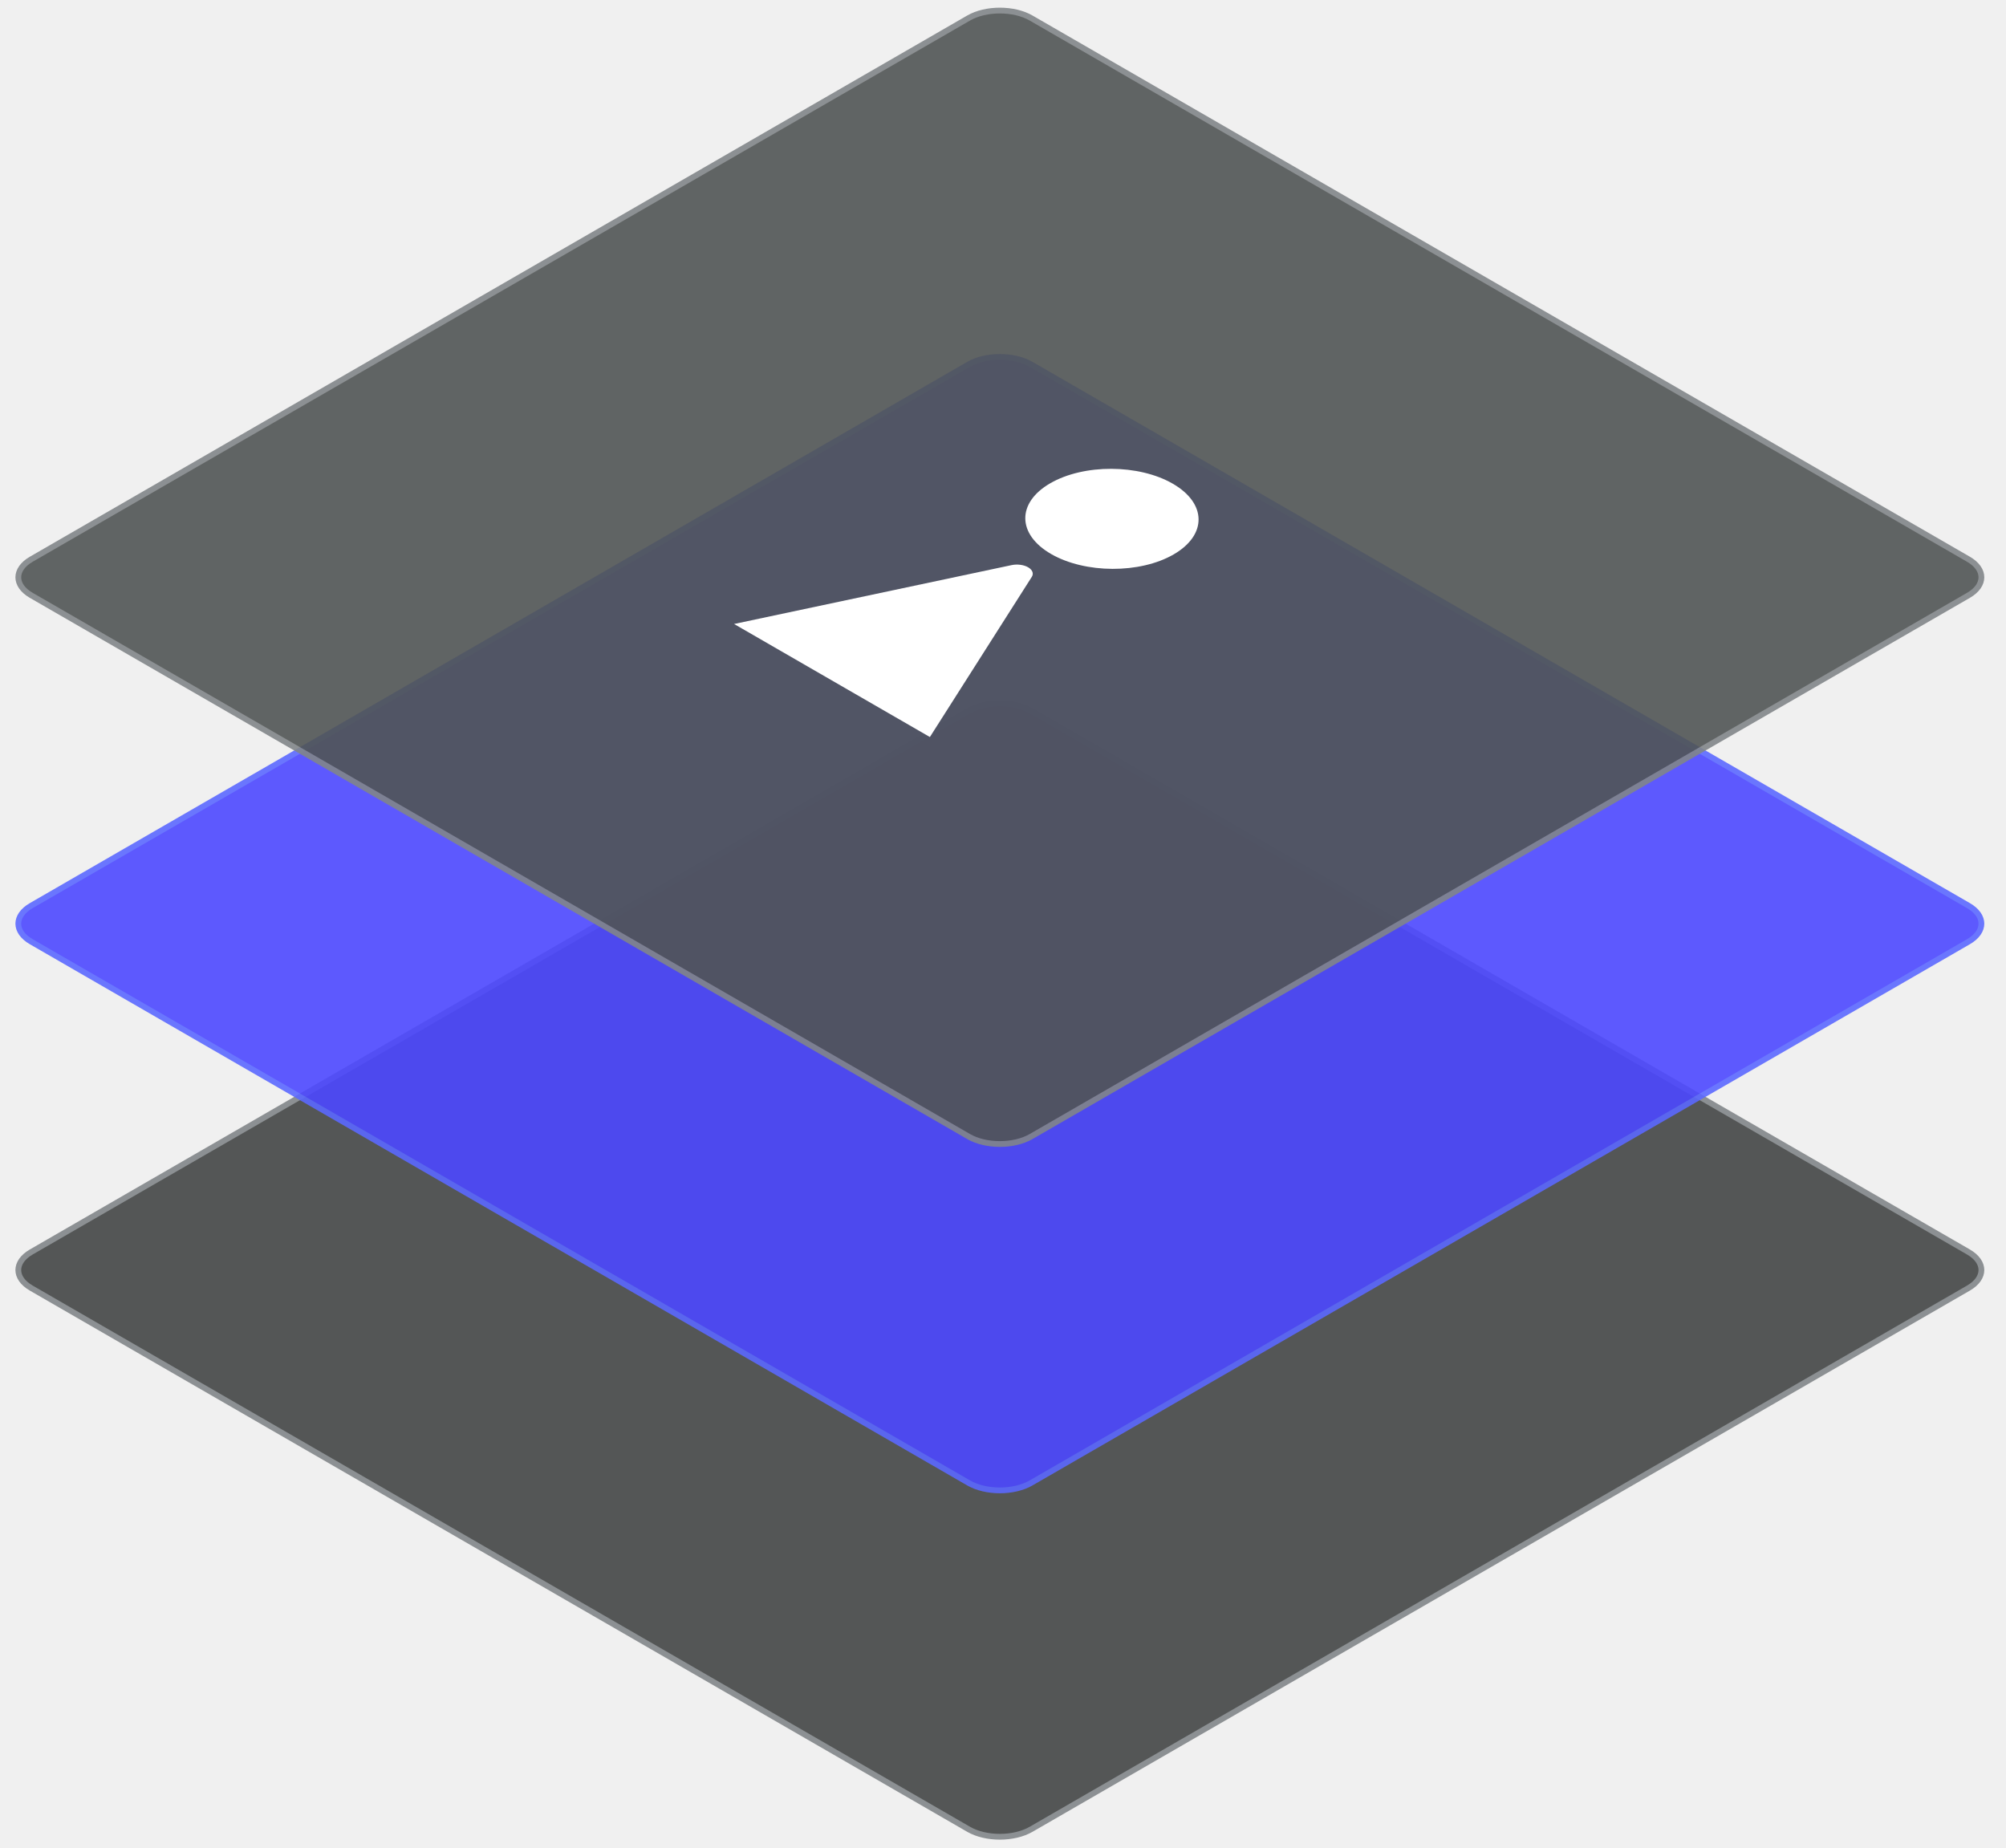
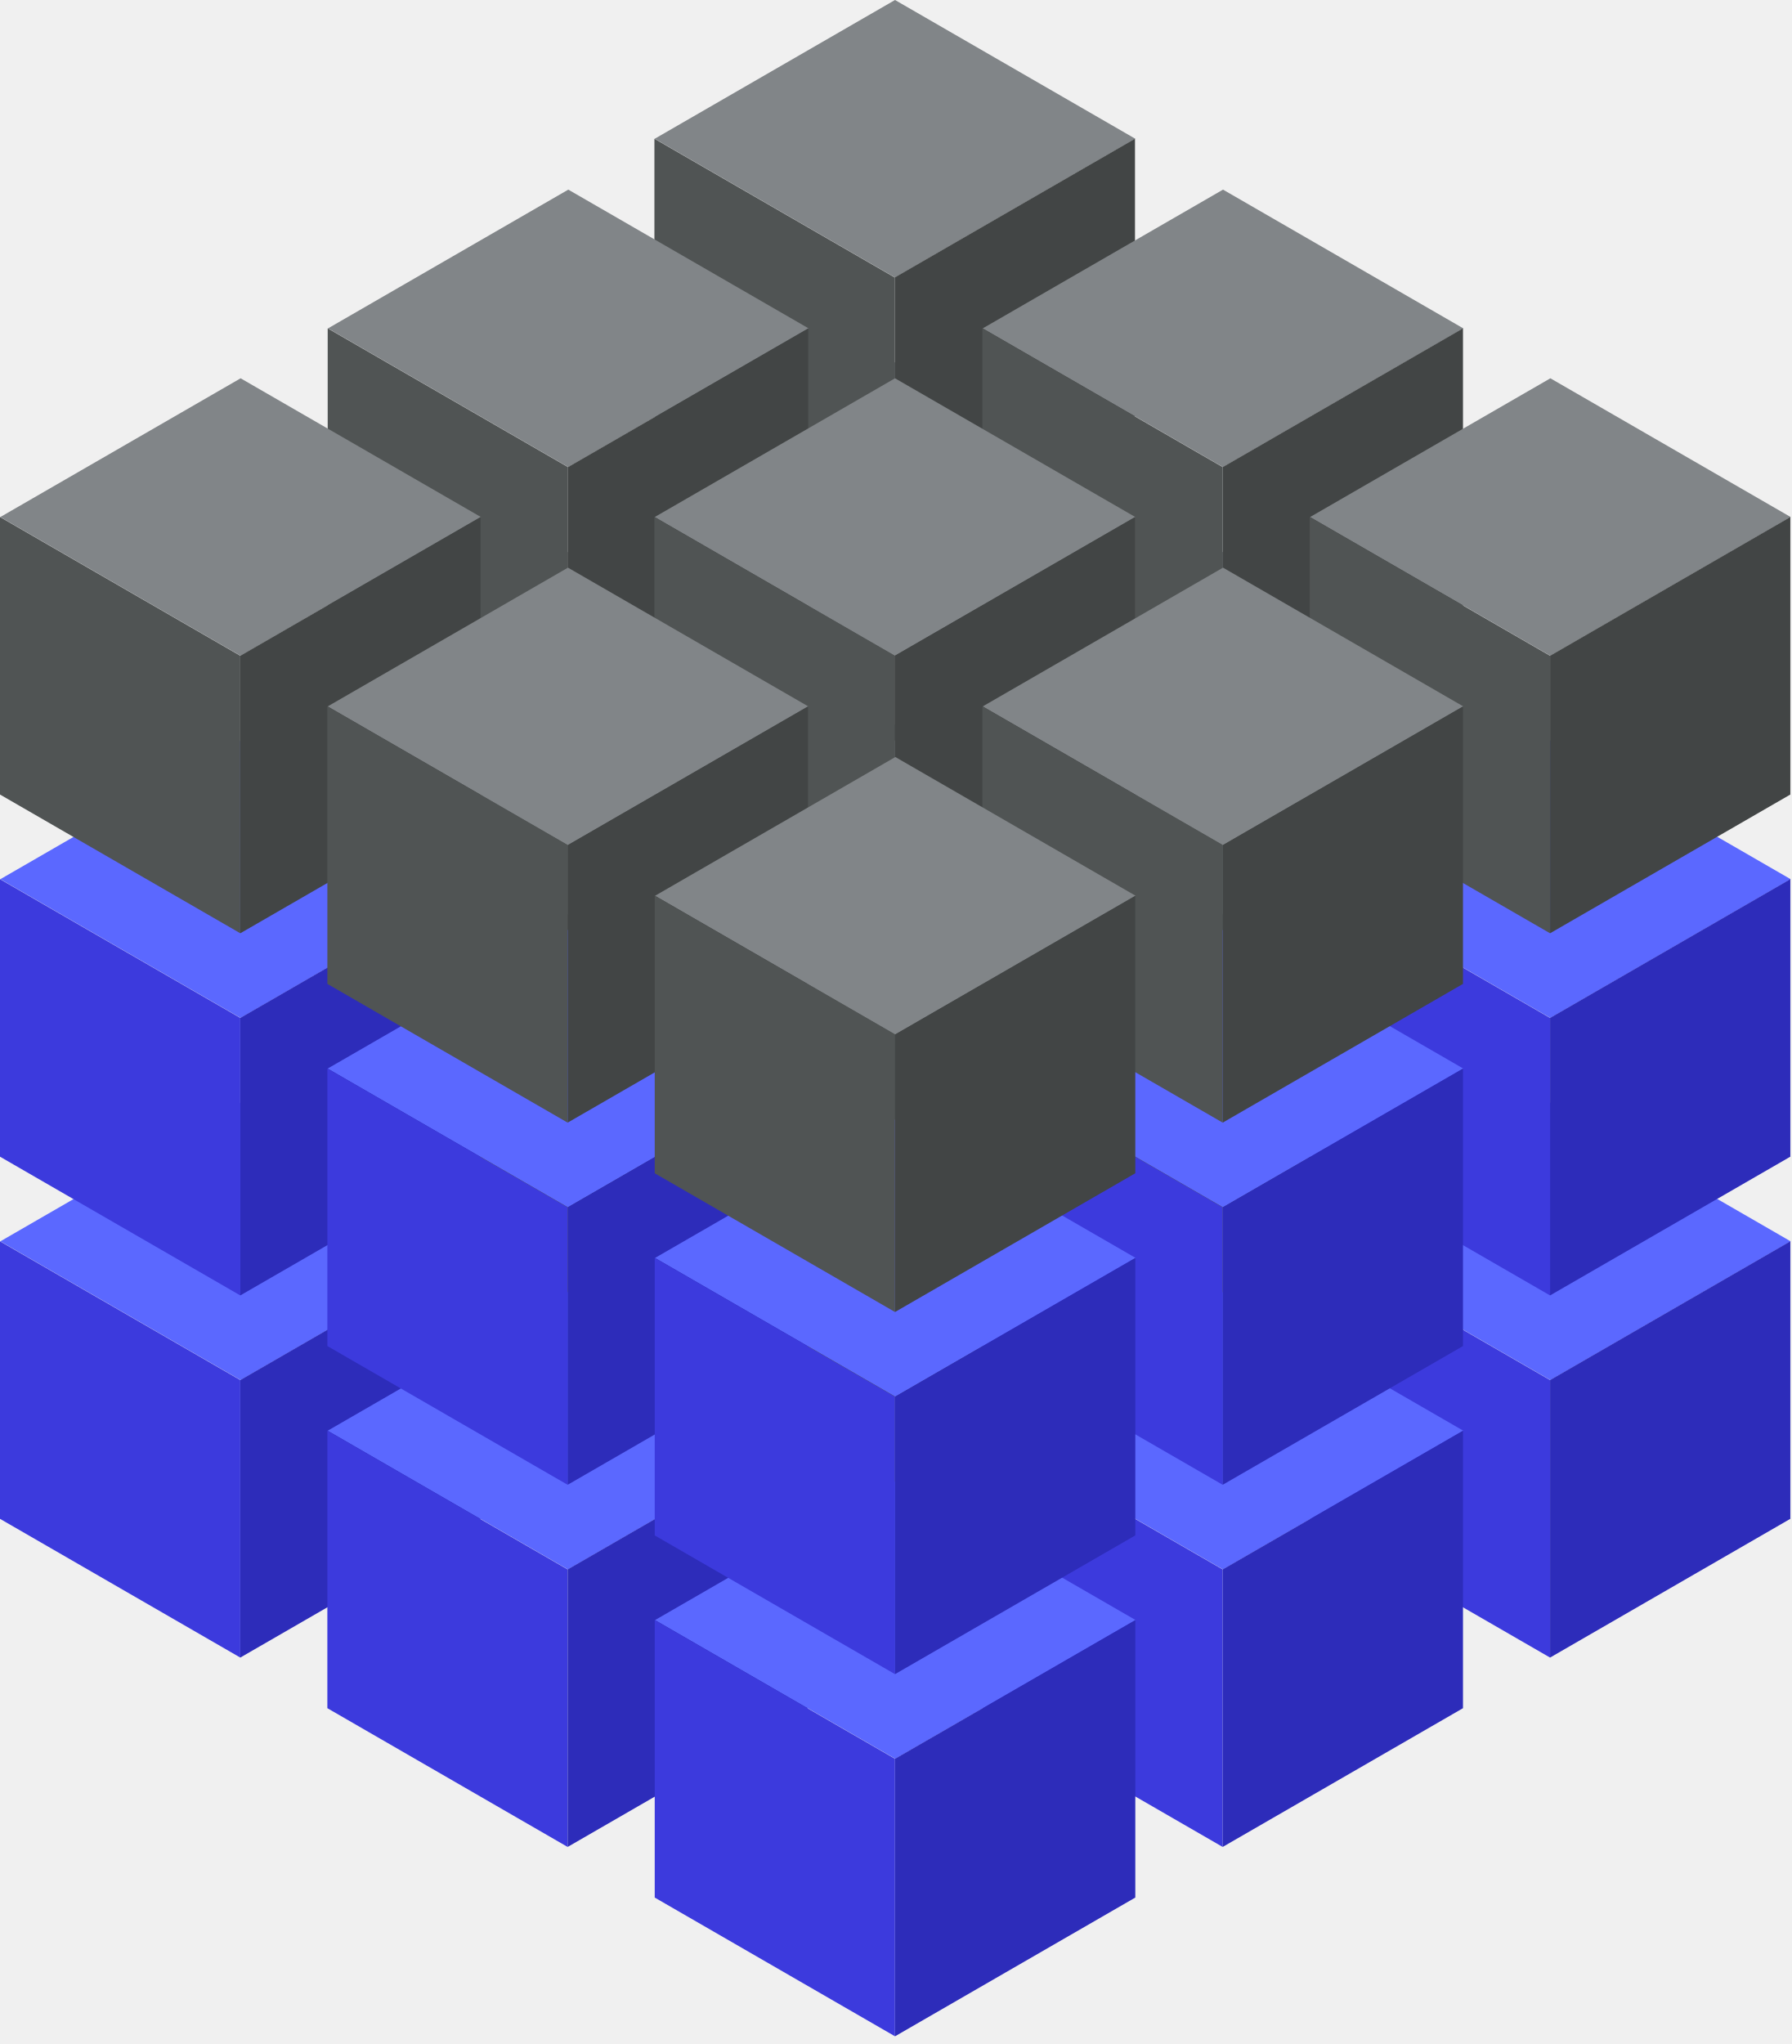
- <svg xmlns="http://www.w3.org/2000/svg" width="278" height="256" viewBox="0 0 278 256" fill="none">
-   <path opacity="0.9" d="M134.234 98.5C136.626 97.119 140.503 97.119 142.895 98.5L272.798 173.5C275.19 174.881 275.19 177.119 272.798 178.5L142.895 253.5C140.503 254.881 136.626 254.881 134.234 253.5L4.331 178.5C1.939 177.119 1.939 174.881 4.331 173.5L134.234 98.5Z" fill="#424545" stroke="#818588" stroke-width="0.8" />
-   <path opacity="0.9" d="M134.234 50.5C136.626 49.119 140.503 49.119 142.895 50.5L272.798 125.5C275.19 126.881 275.19 129.119 272.798 130.5L142.895 205.5C140.503 206.881 136.626 206.881 134.234 205.5L4.331 130.5C1.939 129.119 1.939 126.881 4.331 125.5L134.234 50.5Z" fill="#4C48FF" stroke="#5B68FF" stroke-width="0.8" />
-   <path opacity="0.9" d="M134.234 2.5C136.626 1.119 140.503 1.119 142.895 2.5L272.798 77.5C275.19 78.881 275.19 81.119 272.798 82.5L142.895 157.5C140.503 158.881 136.626 158.881 134.234 157.5L4.331 82.5C1.939 81.119 1.939 78.881 4.331 77.5L134.234 2.5Z" fill="#505454" stroke="#818588" stroke-width="0.8" />
-   <path d="M142.479 78.612C142.774 78.783 142.98 78.999 143.071 79.233C143.163 79.468 143.136 79.712 142.994 79.936L128.867 102.136L101.733 86.471L140.186 78.314C140.574 78.232 140.997 78.217 141.404 78.27C141.81 78.323 142.183 78.442 142.479 78.612ZM162.532 67.031C167.25 69.755 167.3 74.144 162.642 76.834C157.983 79.523 150.381 79.495 145.662 76.771C140.943 74.046 140.894 69.657 145.553 66.968C150.211 64.278 157.813 64.306 162.532 67.031Z" fill="white" />
+ <svg xmlns="http://www.w3.org/2000/svg" width="149" height="170" viewBox="0 0 149 170" fill="none">
+   <path d="M74.446 60.24L94.433 71.78L74.446 83.319L54.459 71.78L74.446 60.24Z" fill="#818588" />
+   <path d="M54.433 71.78L74.419 83.319V106.398L54.433 94.859V71.78Z" fill="#505454" />
+   <path d="M74.42 83.319L94.407 71.779V94.858L74.42 106.398V83.319Z" fill="#424545" />
+   <path d="M101.729 76.011L121.715 87.551L101.729 99.09L81.742 87.551L101.729 76.011Z" fill="#818588" />
+   <path d="M81.715 87.551L101.702 99.09V122.169L81.715 110.63V87.551Z" fill="#505454" />
+   <path d="M101.702 99.09L121.689 87.55V110.629L101.702 122.169V99.09Z" fill="#424545" />
+   <path d="M47.27 76.011L67.257 87.551L47.27 99.09L27.284 87.551L47.27 76.011Z" fill="#818588" />
+   <path d="M27.257 87.551L47.244 99.09V122.169L27.257 110.63V87.551Z" fill="#505454" />
+   <path d="M47.244 99.09L67.231 87.55V110.629L47.244 122.169V99.09Z" fill="#424545" />
+   <path d="M128.958 91.703L148.945 103.243L128.958 114.782L108.971 103.243L128.958 91.703Z" fill="#5B68FF" />
+   <path d="M108.944 103.243L128.931 114.782V137.861L108.944 126.322V103.243Z" fill="#3C3ADD" />
+   <path d="M128.932 114.782L148.918 103.242V126.321L128.932 137.861V114.782Z" fill="#2D2CBA" />
+   <path d="M74.446 91.703L94.433 103.243L74.446 114.782L54.459 103.243L74.446 91.703Z" fill="#818588" />
+   <path d="M54.433 103.243L74.419 114.782V137.861L54.433 126.322V103.243Z" fill="#505454" />
+   <path d="M74.42 114.782L94.407 103.242V126.321L74.42 137.861V114.782Z" fill="#424545" />
+   <path d="M101.729 107.453L121.715 118.992L101.729 130.532L81.742 118.992L101.729 107.453Z" fill="#5B68FF" />
+   <path d="M81.715 118.992L101.702 130.532V153.611L81.715 142.071V118.992Z" fill="#3C3ADD" />
+   <path d="M101.702 130.531L121.689 118.992V142.071L101.702 153.61V130.531Z" fill="#2D2CBA" />
+   <path d="M20.014 91.703L40.001 103.243L20.014 114.782L0.027 103.243L20.014 91.703Z" fill="#5B68FF" />
+   <path d="M0 103.243L19.987 114.782V137.861L0 126.322V103.243Z" fill="#3C3ADD" />
+   <path d="M19.987 114.782L39.974 103.242V126.321L19.987 137.861V114.782Z" fill="#2D2CBA" />
+   <path d="M47.243 107.453L67.23 118.992L47.243 130.532L27.256 118.992L47.243 107.453Z" fill="#5B68FF" />
+   <path d="M27.23 118.992L47.216 130.532V153.611L27.23 142.071V118.992Z" fill="#3C3ADD" />
+   <path d="M47.217 130.531L67.204 118.992V142.071L47.217 153.61V130.531Z" fill="#2D2CBA" />
+   <path d="M74.473 123.202L94.459 134.742L74.473 146.281L54.486 134.742L74.473 123.202Z" fill="#5B68FF" />
+   <path d="M54.459 134.742L74.446 146.281V169.36L54.459 157.821V134.742Z" fill="#3C3ADD" />
+   <path d="M74.446 146.281L94.433 134.741V157.82L74.446 169.36V146.281Z" fill="#2D2CBA" />
+   <path d="M74.446 30.12L94.433 41.66L74.446 53.199L54.459 41.66L74.446 30.12Z" fill="#818588" />
+   <path d="M54.433 41.66L74.419 53.199V76.278L54.433 64.739V41.66Z" fill="#505454" />
+   <path d="M74.42 53.199L94.407 41.659V64.738L74.42 76.278V53.199Z" fill="#424545" />
+   <path d="M101.729 45.891L121.715 57.431L101.729 68.97L81.742 57.431L101.729 45.891Z" fill="#818588" />
+   <path d="M81.715 57.431L101.702 68.97V92.049L81.715 80.51V57.431Z" fill="#505454" />
+   <path d="M101.702 68.97L121.689 57.43V80.509L101.702 92.049V68.97Z" fill="#424545" />
+   <path d="M47.27 45.891L67.257 57.431L47.27 68.97L27.284 57.431L47.27 45.891Z" fill="#818588" />
+   <path d="M27.257 57.431L47.244 68.97V92.049L27.257 80.51V57.431Z" fill="#505454" />
+   <path d="M47.244 68.97L67.231 57.43V80.509L47.244 92.049V68.97Z" fill="#424545" />
+   <path d="M128.958 61.583L148.945 73.123L128.958 84.662L108.971 73.123L128.958 61.583Z" fill="#5B68FF" />
+   <path d="M108.944 73.123L128.931 84.662V107.741L108.944 96.202V73.123Z" fill="#3C3ADD" />
+   <path d="M128.932 84.662L148.918 73.122V96.201L128.932 107.741V84.662Z" fill="#2D2CBA" />
+   <path d="M74.446 61.583L94.433 73.123L74.446 84.662L54.459 73.123L74.446 61.583Z" fill="#818588" />
+   <path d="M54.433 73.123L74.419 84.662V107.741L54.433 96.202V73.123Z" fill="#505454" />
+   <path d="M74.42 84.662L94.407 73.122V96.201L74.42 107.741V84.662Z" fill="#424545" />
+   <path d="M101.729 77.332L121.715 88.872L101.729 100.412L81.742 88.872L101.729 77.332Z" fill="#5B68FF" />
+   <path d="M81.715 88.872L101.702 100.412V123.491L81.715 111.951V88.872Z" fill="#3C3ADD" />
+   <path d="M101.702 100.411L121.689 88.872V111.951L101.702 123.49V100.411Z" fill="#2D2CBA" />
+   <path d="M20.014 61.583L40.001 73.123L20.014 84.662L0.027 73.123L20.014 61.583Z" fill="#5B68FF" />
+   <path d="M0 73.123L19.987 84.662V107.741L0 96.202V73.123Z" fill="#3C3ADD" />
+   <path d="M19.987 84.662L39.974 73.122V96.201L19.987 107.741V84.662Z" fill="#2D2CBA" />
+   <path d="M47.243 77.332L67.23 88.872L47.243 100.412L27.256 88.872L47.243 77.332Z" fill="#5B68FF" />
+   <path d="M27.23 88.872L47.216 100.412V123.491L27.23 111.951V88.872Z" fill="#3C3ADD" />
+   <path d="M47.217 100.411L67.204 88.872V111.951L47.217 123.49V100.411Z" fill="#2D2CBA" />
+   <path d="M74.473 93.082L94.459 104.622L74.473 116.161L54.486 104.622L74.473 93.082Z" fill="#5B68FF" />
+   <path d="M54.459 104.622L74.446 116.161V139.24L54.459 127.701V104.622Z" fill="#3C3ADD" />
+   <path d="M74.446 116.161L94.433 104.621V127.7L74.446 139.24V116.161Z" fill="#2D2CBA" />
+   <path d="M74.446 0L94.433 11.54L74.446 23.079L54.459 11.54L74.446 0Z" fill="#818588" />
+   <path d="M54.433 11.54L74.419 23.079V46.158L54.433 34.619V11.54Z" fill="#505454" />
+   <path d="M74.42 23.079L94.407 11.539V34.618L74.42 46.158V23.079Z" fill="#424545" />
+   <path d="M101.729 15.771L121.715 27.311L101.729 38.85L81.742 27.311L101.729 15.771Z" fill="#818588" />
+   <path d="M81.715 27.311L101.702 38.85V61.929L81.715 50.39V27.311Z" fill="#505454" />
+   <path d="M101.702 38.85L121.689 27.31V50.389L101.702 61.929V38.85Z" fill="#424545" />
+   <path d="M47.27 15.771L67.257 27.311L47.27 38.85L27.284 27.311L47.27 15.771Z" fill="#818588" />
+   <path d="M27.257 27.311L47.244 38.85V61.929L27.257 50.39V27.311Z" fill="#505454" />
+   <path d="M47.244 38.85L67.231 27.31V50.389L47.244 61.929V38.85Z" fill="#424545" />
+   <path d="M128.958 31.463L148.945 43.002L128.958 54.542L108.971 43.002L128.958 31.463Z" fill="#818588" />
+   <path d="M108.944 43.002L128.931 54.542V77.621L108.944 66.082V43.002Z" fill="#505454" />
+   <path d="M128.932 54.541L148.918 43.002V66.081L128.932 77.621V54.541Z" fill="#424545" />
+   <path d="M74.446 31.463L94.433 43.002L74.446 54.542L54.459 43.002L74.446 31.463Z" fill="#818588" />
+   <path d="M54.433 43.002L74.419 54.542V77.621L54.433 66.082V43.002Z" fill="#505454" />
+   <path d="M74.42 54.541L94.407 43.002V66.081L74.42 77.621V54.541Z" fill="#424545" />
+   <path d="M101.729 47.212L121.715 58.752L101.729 70.291L81.742 58.752L101.729 47.212Z" fill="#818588" />
+   <path d="M81.715 58.752L101.702 70.291V93.371L81.715 81.831V58.752Z" fill="#505454" />
+   <path d="M101.702 70.291L121.689 58.752V81.831L101.702 93.37V70.291Z" fill="#424545" />
+   <path d="M20.014 31.463L40.001 43.002L20.014 54.542L0.027 43.002L20.014 31.463Z" fill="#818588" />
+   <path d="M0 43.002L19.987 54.542V77.621L0 66.082V43.002Z" fill="#505454" />
+   <path d="M19.987 54.541L39.974 43.002V66.081L19.987 77.621V54.541Z" fill="#424545" />
+   <path d="M47.243 47.212L67.23 58.752L47.243 70.291L27.256 58.752L47.243 47.212Z" fill="#818588" />
+   <path d="M27.23 58.752L47.216 70.291V93.371L27.23 81.831V58.752Z" fill="#505454" />
+   <path d="M47.217 70.291L67.204 58.752V81.831L47.217 93.37V70.291Z" fill="#424545" />
+   <path d="M74.473 62.962L94.459 74.501L74.473 86.041L54.486 74.501L74.473 62.962Z" fill="#818588" />
+   <path d="M54.459 74.501L74.446 86.041V109.12L54.459 97.581V74.501Z" fill="#505454" />
+   <path d="M74.446 86.04L94.433 74.501V97.58L74.446 109.12V86.04Z" fill="#424545" />
</svg>
